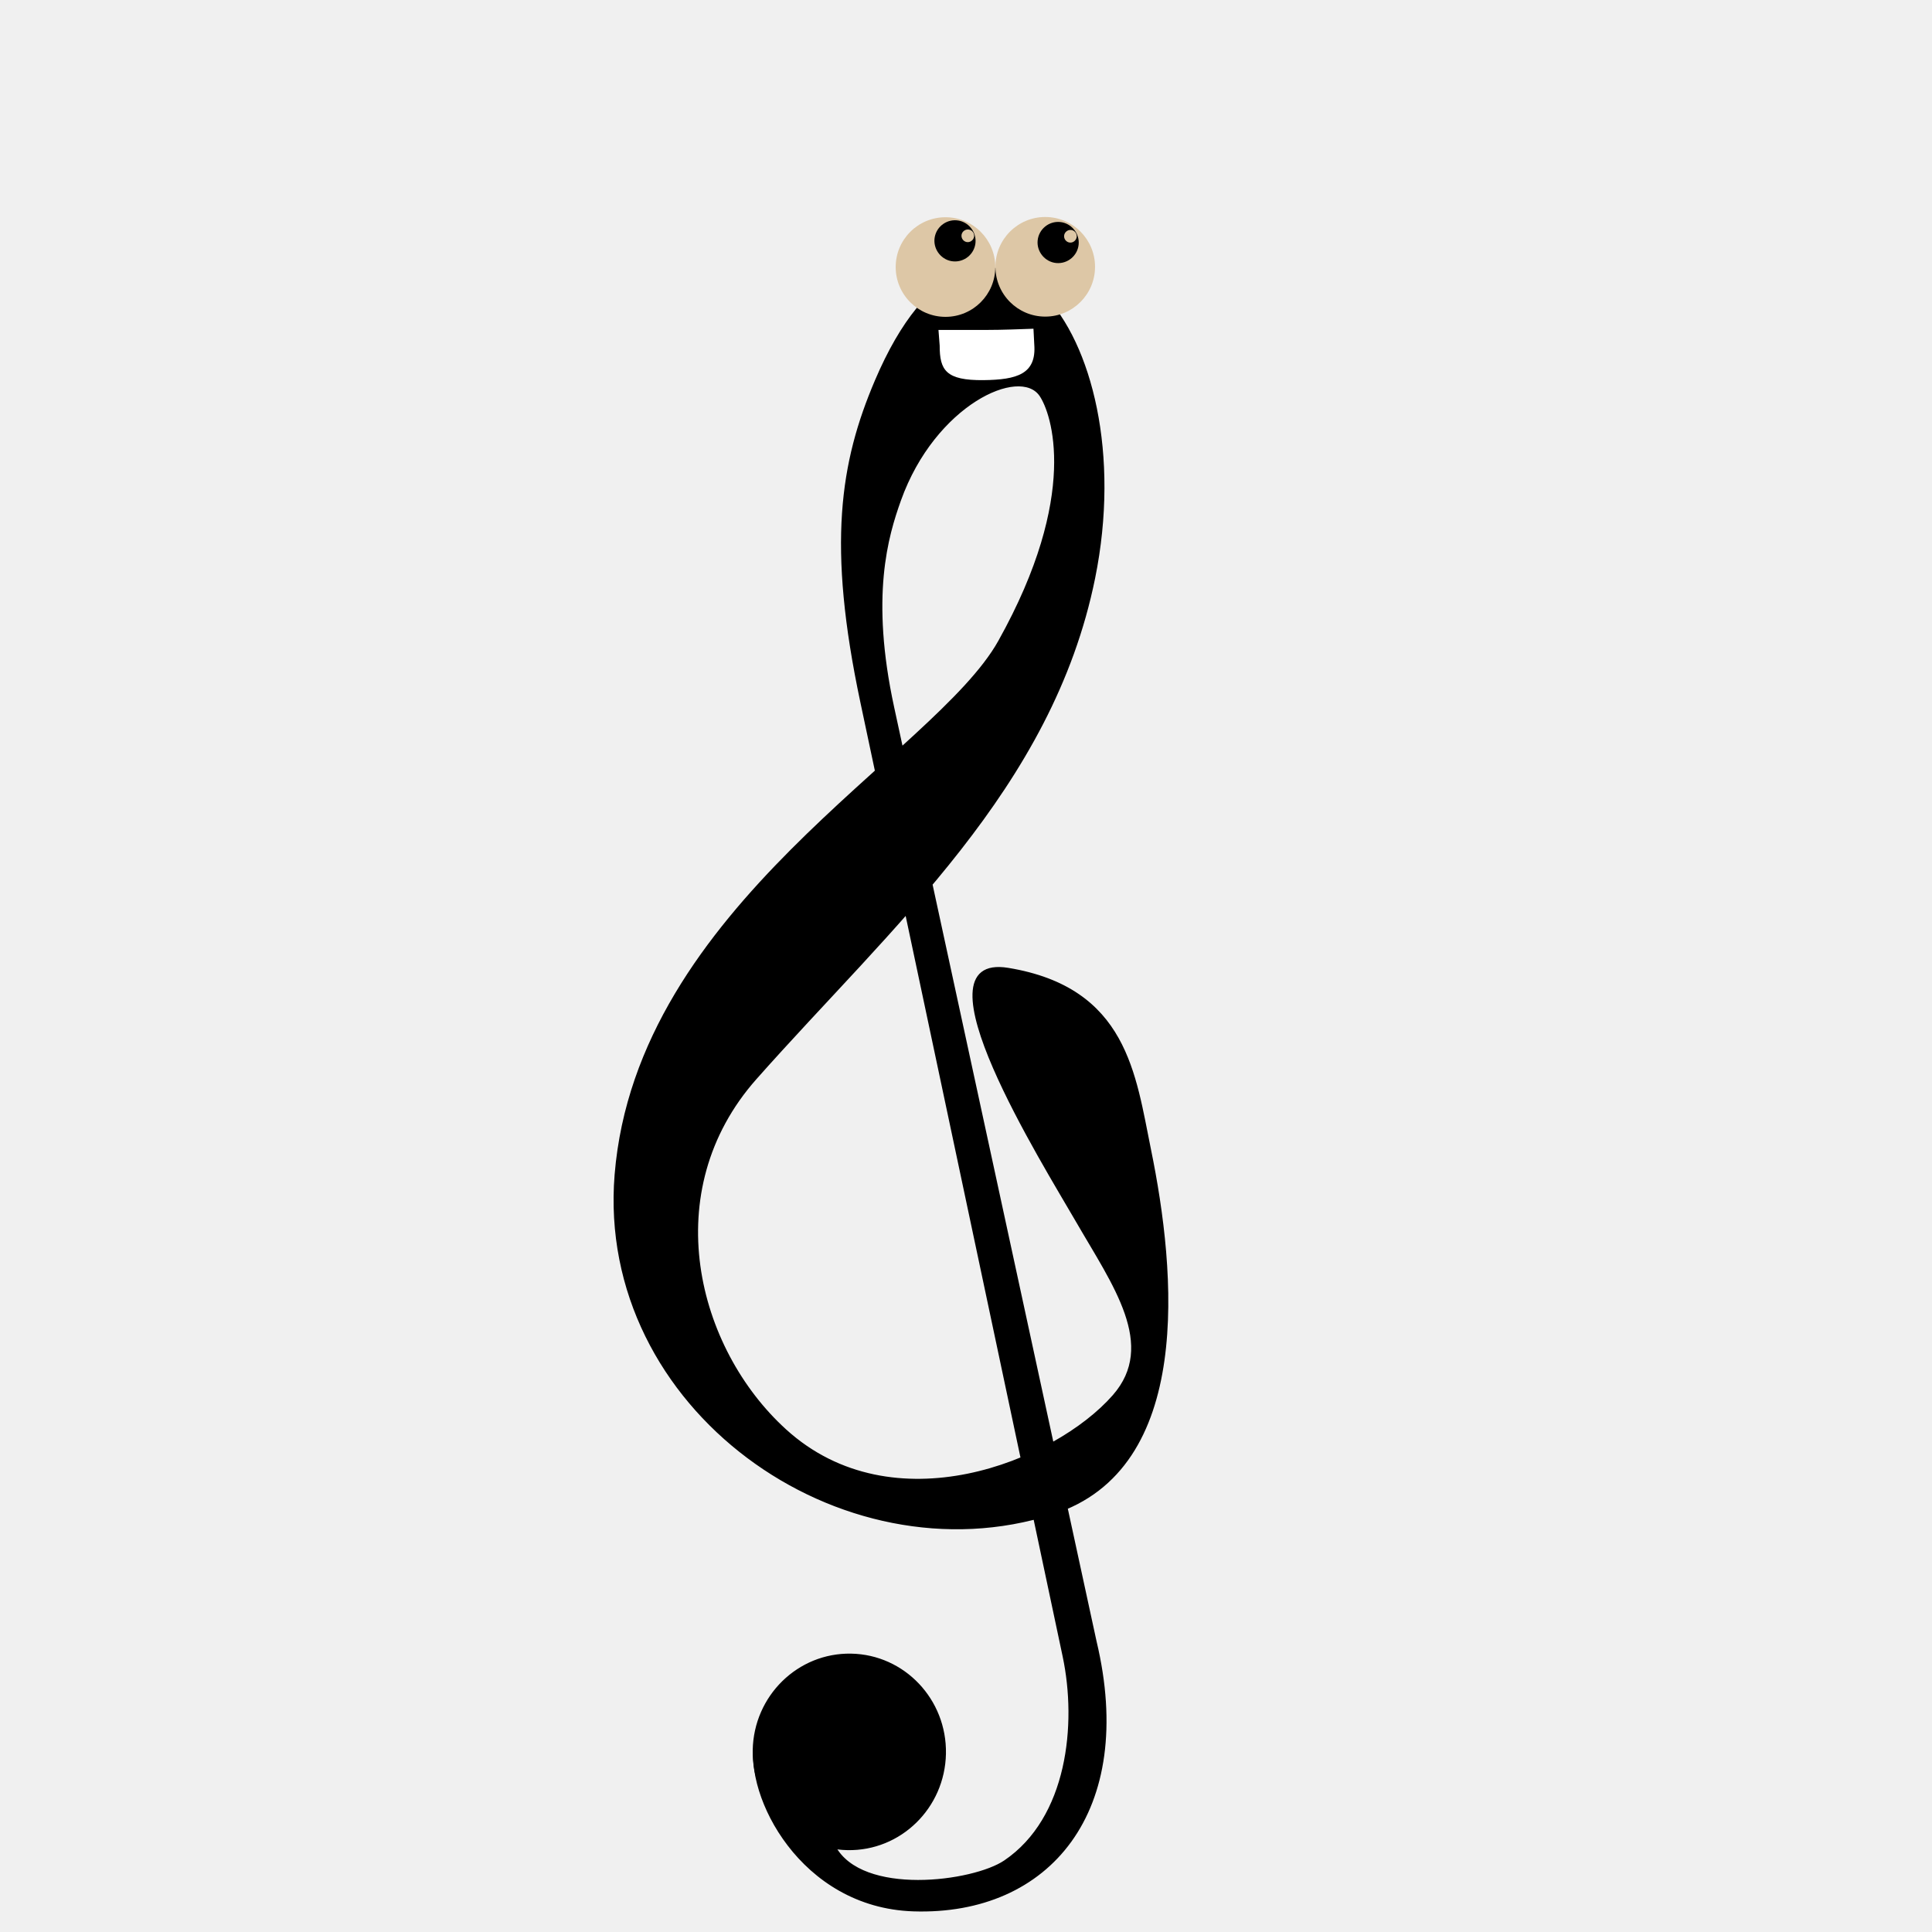
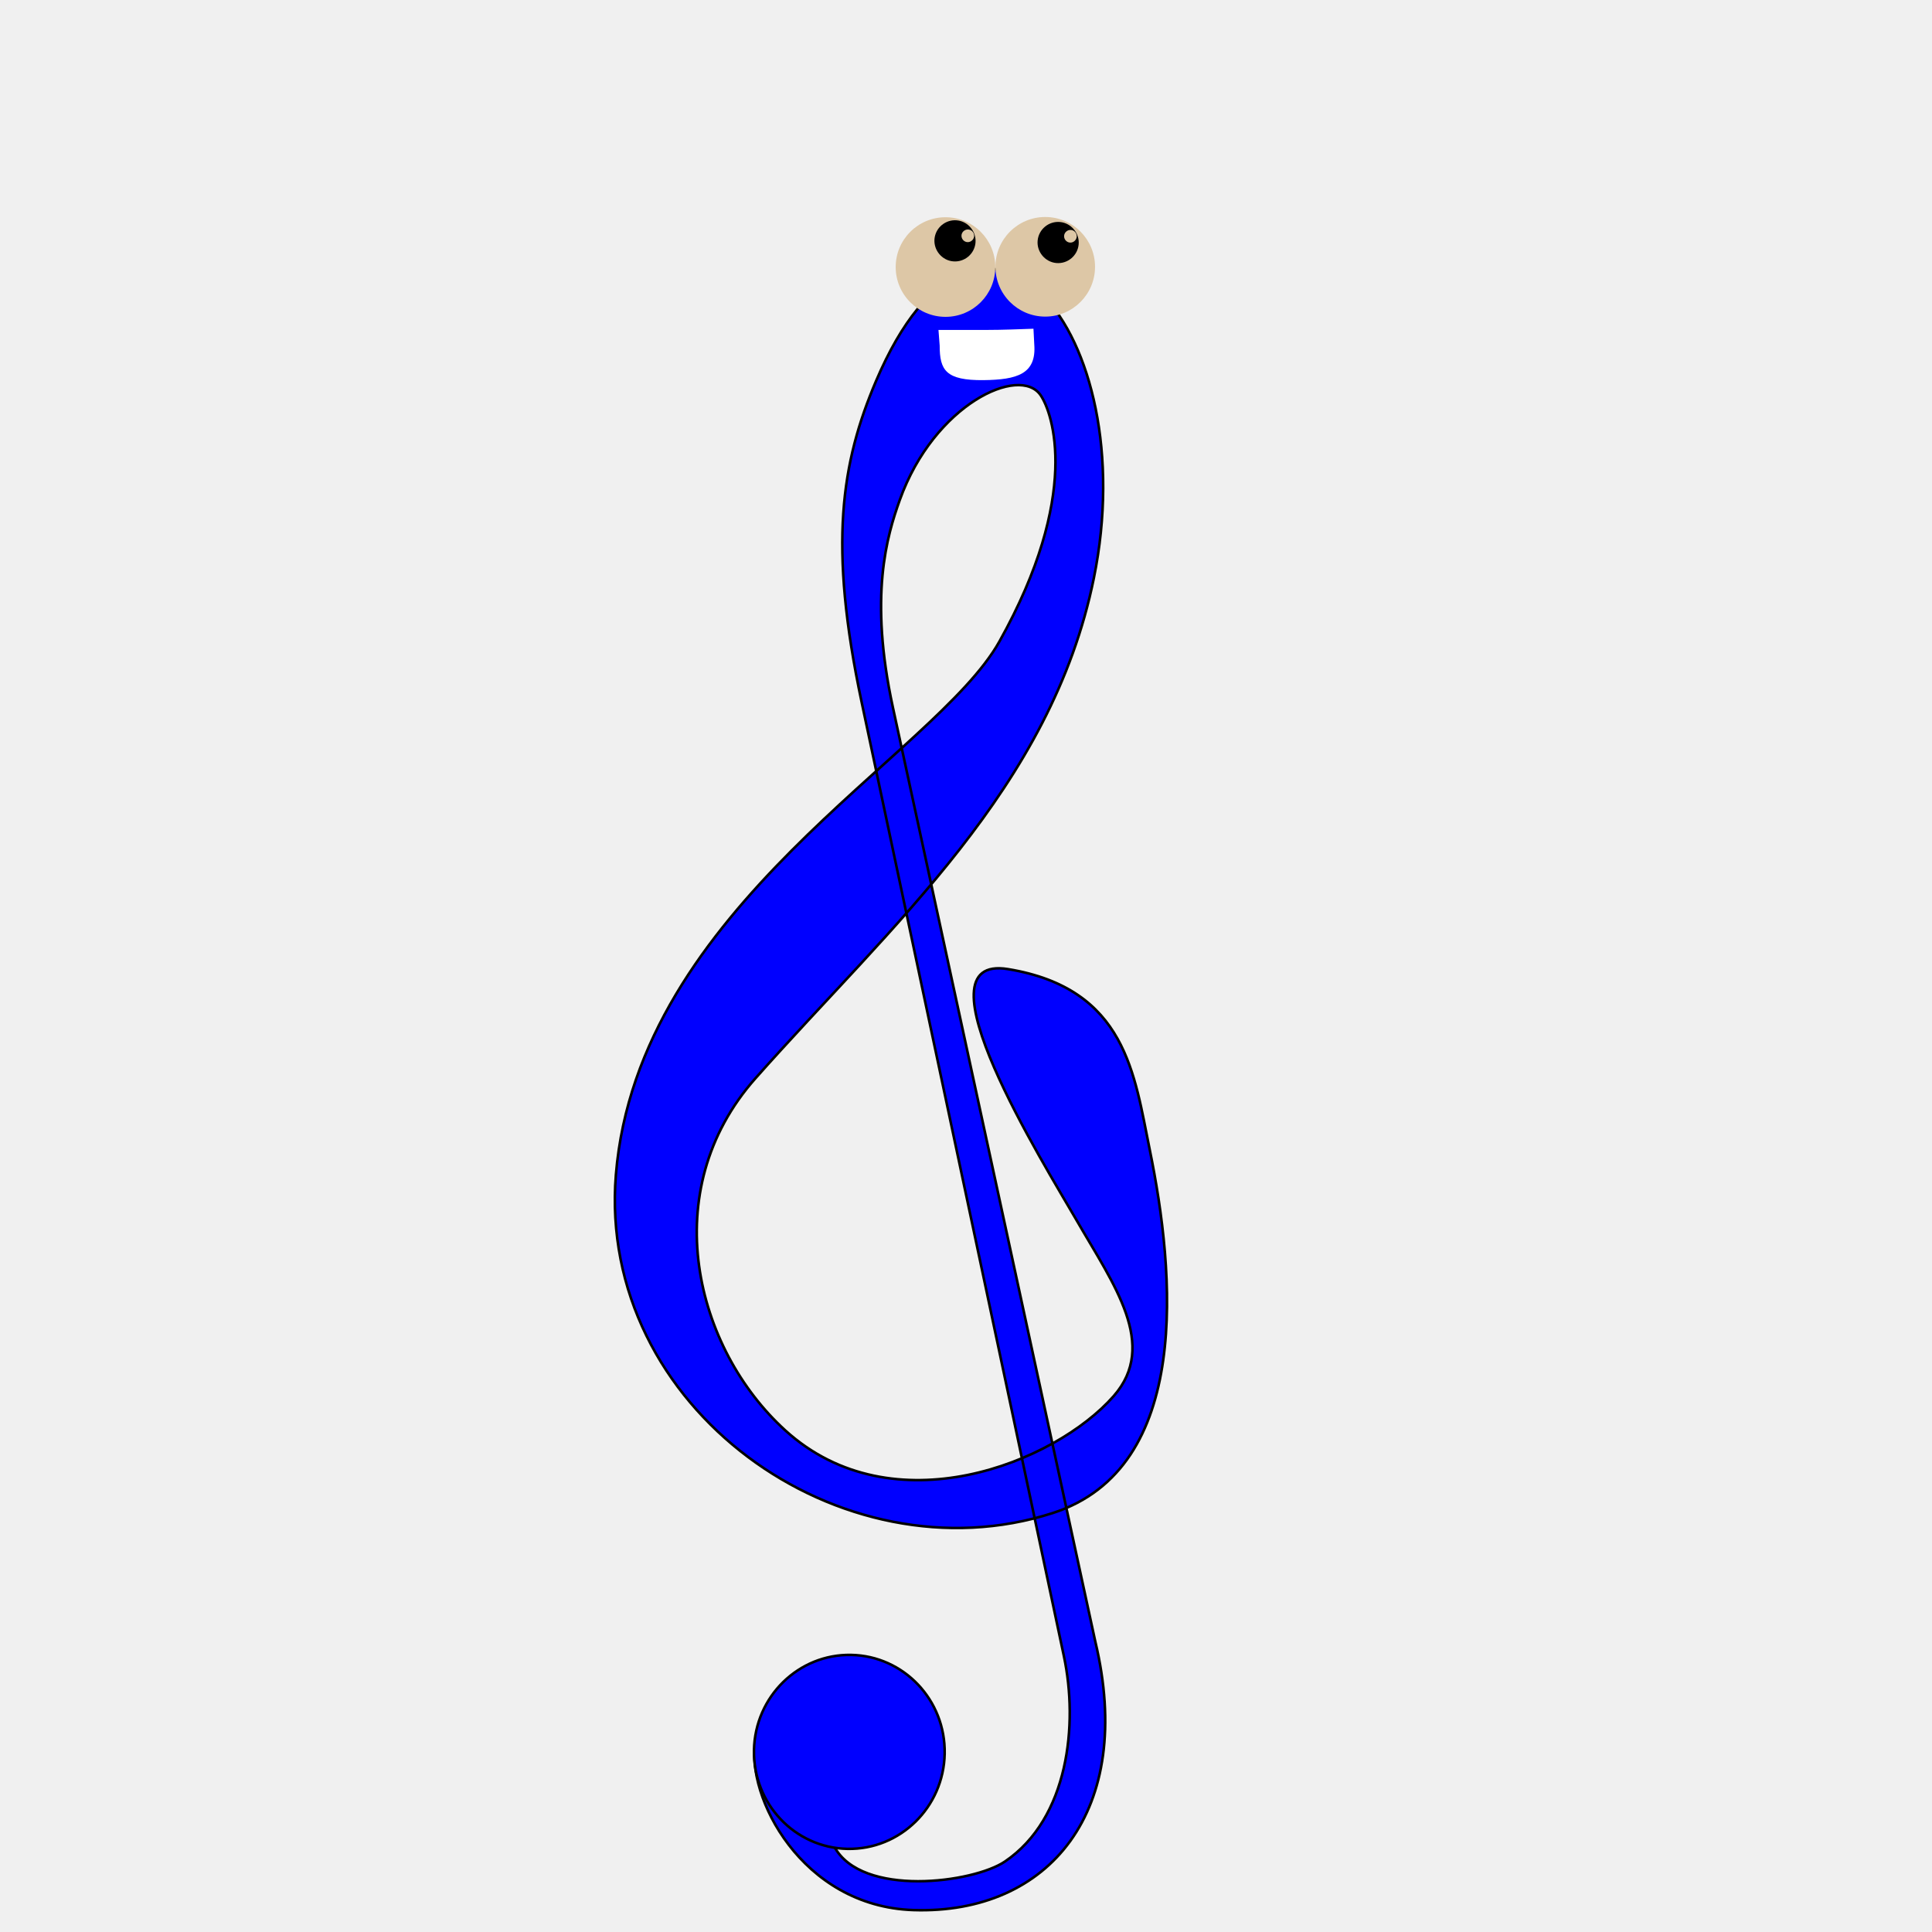
<svg xmlns="http://www.w3.org/2000/svg" xml:space="preserve" style="enable-background:new -57 180.9 480 480;" viewBox="-57 180.9 480 480" y="0px" x="0px" id="Layer_1" version="1.1">
  <defs id="defs5310" />
  <style id="style5297" type="text/css">
	.st0{fill:#FFFFFF;}
	.st1{fill:#4400FF;}
</style>
-   <g transform="matrix(6.281062,0,0,6.281062,31.90453,215.8294)" id="page1">
-     <g transform="matrix(1.010278,0,0,1.010278,-24.38602,-0.986803)" id="g1876">
-       <path style="fill:#000000;fill-opacity:1;fill-rule:nonzero;stroke:#000000;stroke-width:0.1;stroke-linecap:butt;stroke-linejoin:miter;stroke-miterlimit:4;stroke-dasharray:none;stroke-opacity:1" d="m 39.709,63.679 c -0.392,2.092 1.791,6.436 6.182,6.578 5.308,0.172 8.7,-3.889 7.12,-10.516 L 45.087,23.172 c -0.943,-4.353 -0.235,-6.714 0.268,-8.122 1.344,-3.754 4.701,-5.303 5.518,-4.101 0.467,0.686 1.595,3.895 -1.617,9.642 -2.505,4.482 -14.159,10.359 -15.015,20.877 -0.74,9.146 8.834,15.901 17.098,13.246 5.486,-1.763 4.789,-9.417 3.804,-14.226 -0.601,-2.935 -0.919,-6.31 -5.547,-7.072 -3.748,-0.617 1.398,7.607 2.699,9.86 1.435,2.486 3.191,4.856 1.437,6.855 -2.302,2.623 -8.651,5.166 -12.857,1.346 C 37.351,48.278 35.787,42.113 39.708,37.688 45.019,31.694 51.289,26.314 52.954,18.109 54.923,8.406 48.494,0.842 44.429,10.386 c -1.364,3.202 -1.872,6.417 -0.566,12.578 l 7.918,37.348 c 0.567,2.674 0.187,6.353 -2.308,8.044 -1.236,0.838 -5.611,1.414 -6.681,-0.585" id="path1947" />
-       <ellipse ry="3.499" rx="3.44" cy="64.584" cx="44.809" style="fill:#000000;fill-opacity:1;stroke:#000000;stroke-width:0.092;stroke-miterlimit:4;stroke-dasharray:none;stroke-opacity:1" id="path4608" transform="matrix(-1.08512,-0.02036848,0.02036848,-1.08512,90.68868,135.0572)" />
+   <g transform="matrix(6.281062,0,0,6.281062,31.90453,215.8294)" id="page1" style="fill:#0000ff">
+     <g transform="matrix(1.010278,0,0,1.010278,-24.38602,-0.986803)" id="g1876" style="fill:#0000ff">
+       <path style="fill:#0000ff;fill-opacity:1;fill-rule:nonzero;stroke:#000000;stroke-width:0.1;stroke-linecap:butt;stroke-linejoin:miter;stroke-miterlimit:4;stroke-dasharray:none;stroke-opacity:1" d="m 39.709,63.679 c -0.392,2.092 1.791,6.436 6.182,6.578 5.308,0.172 8.7,-3.889 7.12,-10.516 L 45.087,23.172 c -0.943,-4.353 -0.235,-6.714 0.268,-8.122 1.344,-3.754 4.701,-5.303 5.518,-4.101 0.467,0.686 1.595,3.895 -1.617,9.642 -2.505,4.482 -14.159,10.359 -15.015,20.877 -0.74,9.146 8.834,15.901 17.098,13.246 5.486,-1.763 4.789,-9.417 3.804,-14.226 -0.601,-2.935 -0.919,-6.31 -5.547,-7.072 -3.748,-0.617 1.398,7.607 2.699,9.86 1.435,2.486 3.191,4.856 1.437,6.855 -2.302,2.623 -8.651,5.166 -12.857,1.346 C 37.351,48.278 35.787,42.113 39.708,37.688 45.019,31.694 51.289,26.314 52.954,18.109 54.923,8.406 48.494,0.842 44.429,10.386 c -1.364,3.202 -1.872,6.417 -0.566,12.578 l 7.918,37.348 c 0.567,2.674 0.187,6.353 -2.308,8.044 -1.236,0.838 -5.611,1.414 -6.681,-0.585" id="path1947" />
+       <ellipse ry="3.499" rx="3.44" cy="64.584" cx="44.809" style="fill:#0000ff;fill-opacity:1;stroke:#000000;stroke-width:0.092;stroke-miterlimit:4;stroke-dasharray:none;stroke-opacity:1" id="path4608" transform="matrix(-1.08512,-0.02036848,0.02036848,-1.08512,90.68868,135.0572)" />
    </g>
  </g>
  <circle r="12.374" cy="247.247" cx="177.906" id="path148" style="font-variation-settings:normal;opacity:1;vector-effect:none;fill:#ddc7a6;fill-opacity:1;fill-rule:evenodd;stroke-width:0.656;stroke-linecap:butt;stroke-linejoin:miter;stroke-miterlimit:4;stroke-dasharray:none;stroke-dashoffset:0;stroke-opacity:1;stop-color:#000000;stop-opacity:1" />
  <circle style="font-variation-settings:normal;opacity:1;vector-effect:none;fill:#ddc7a6;fill-opacity:1;fill-rule:evenodd;stroke-width:0.656;stroke-linecap:butt;stroke-linejoin:miter;stroke-miterlimit:4;stroke-dasharray:none;stroke-dashoffset:0;stroke-opacity:1;stop-color:#000000;stop-opacity:1" id="circle150" cx="202.685" cy="247.186" r="12.374" />
  <path style="stroke-width:0.656" d="m 185.008,239.723 c 0.098,-0.85 -0.421,-1.619 -1.258,-1.782 -0.837,-0.163 -1.683,0.408 -1.846,1.245 -0.163,0.837 0.408,1.683 1.245,1.846 0.837,0.163 1.683,-0.408 1.859,-1.31 v 0 l 0.281,1.993 c -0.538,2.769 -3.231,4.585 -6,4.047 -2.705,-0.526 -4.585,-3.231 -4.047,-6 0.538,-2.769 3.231,-4.585 6,-4.047 2.705,0.526 4.585,3.231 4.047,6" id="path8" />
  <path style="stroke-width:0.656" d="m 210.516,239.686 c 0.016,-0.855 -0.574,-1.571 -1.423,-1.653 -0.849,-0.081 -1.637,0.567 -1.718,1.416 -0.081,0.849 0.567,1.637 1.416,1.718 0.849,0.081 1.637,-0.568 1.725,-1.482 v 0 l 0.471,1.957 c -0.27,2.808 -2.776,4.874 -5.585,4.604 -2.743,-0.264 -4.874,-2.776 -4.604,-5.585 0.27,-2.808 2.776,-4.874 5.585,-4.604 2.743,0.264 4.874,2.776 4.604,5.585" id="path10" />
  <path style="fill:#ffffff" d="m 176.461,266.772 c 0,6.076 1.5,8.671 10.9,8.571 8.3,-0.1 13.167,-1.497 12.6,-8.871 l -0.2,-3.9 c -3,0.1 -7.5,0.3 -11.8,0.3 h -11.8" class="st0" id="path14" />
</svg>
